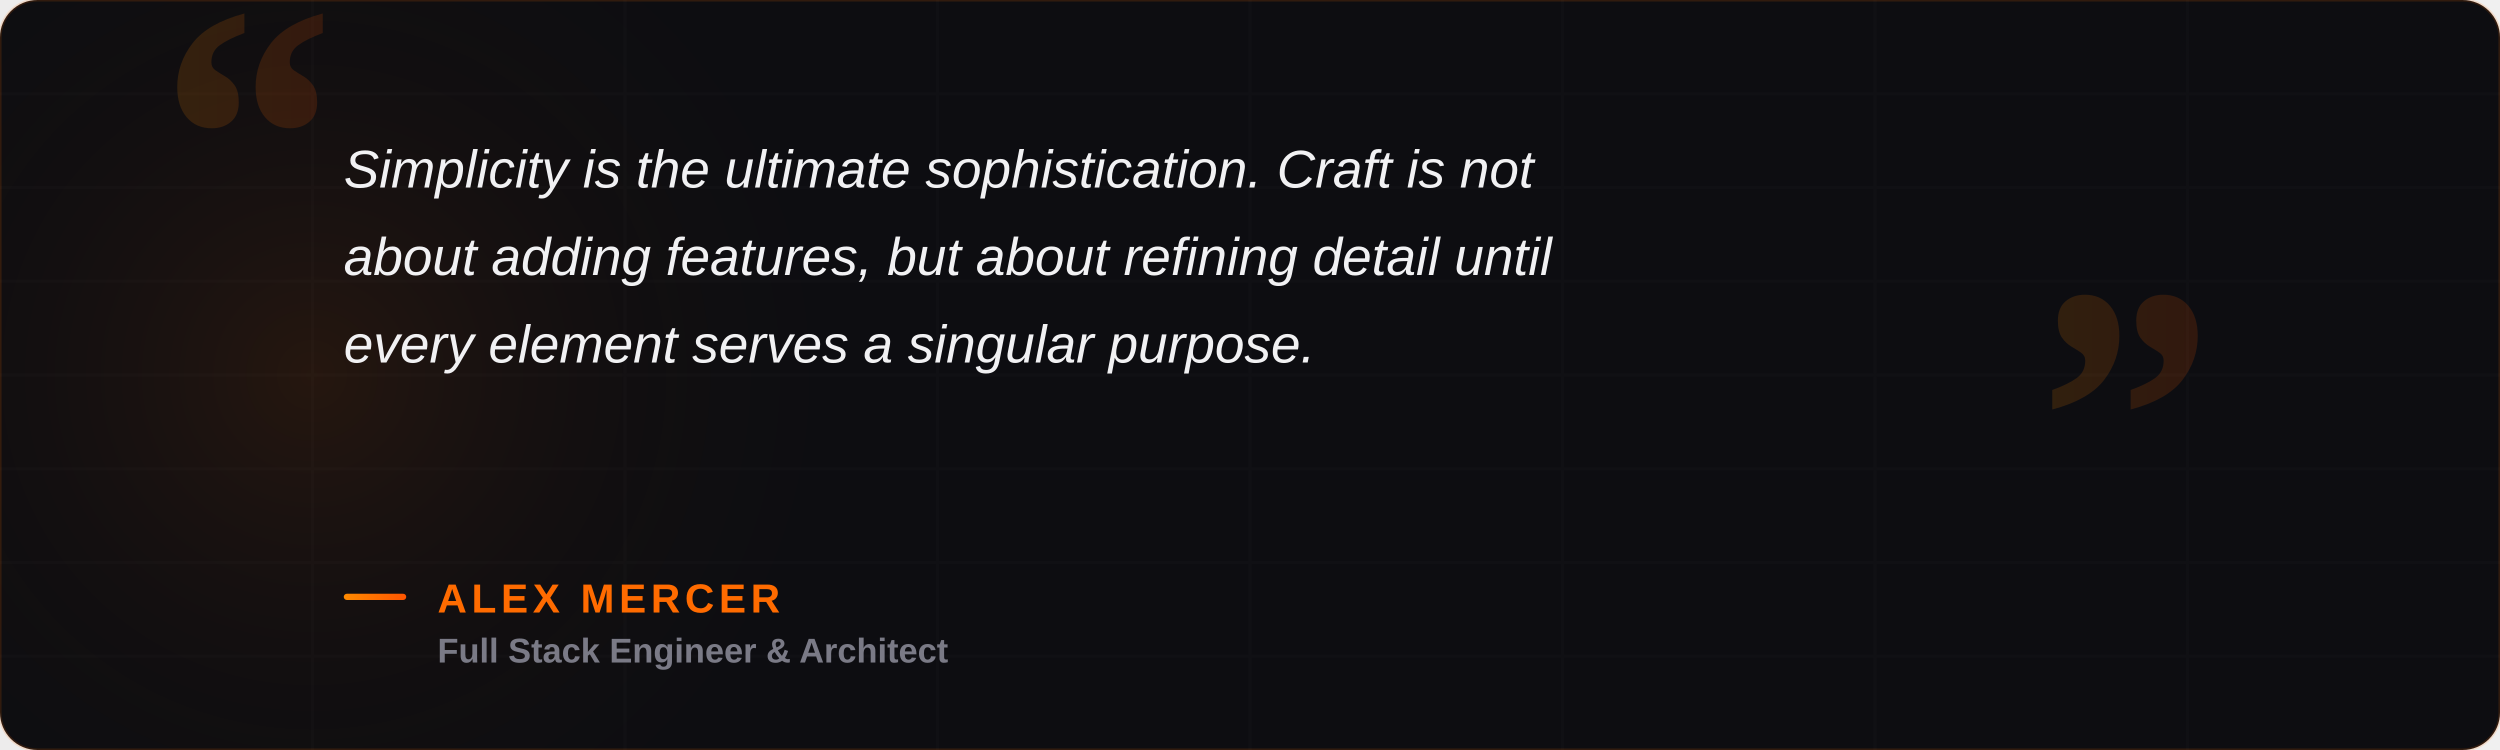
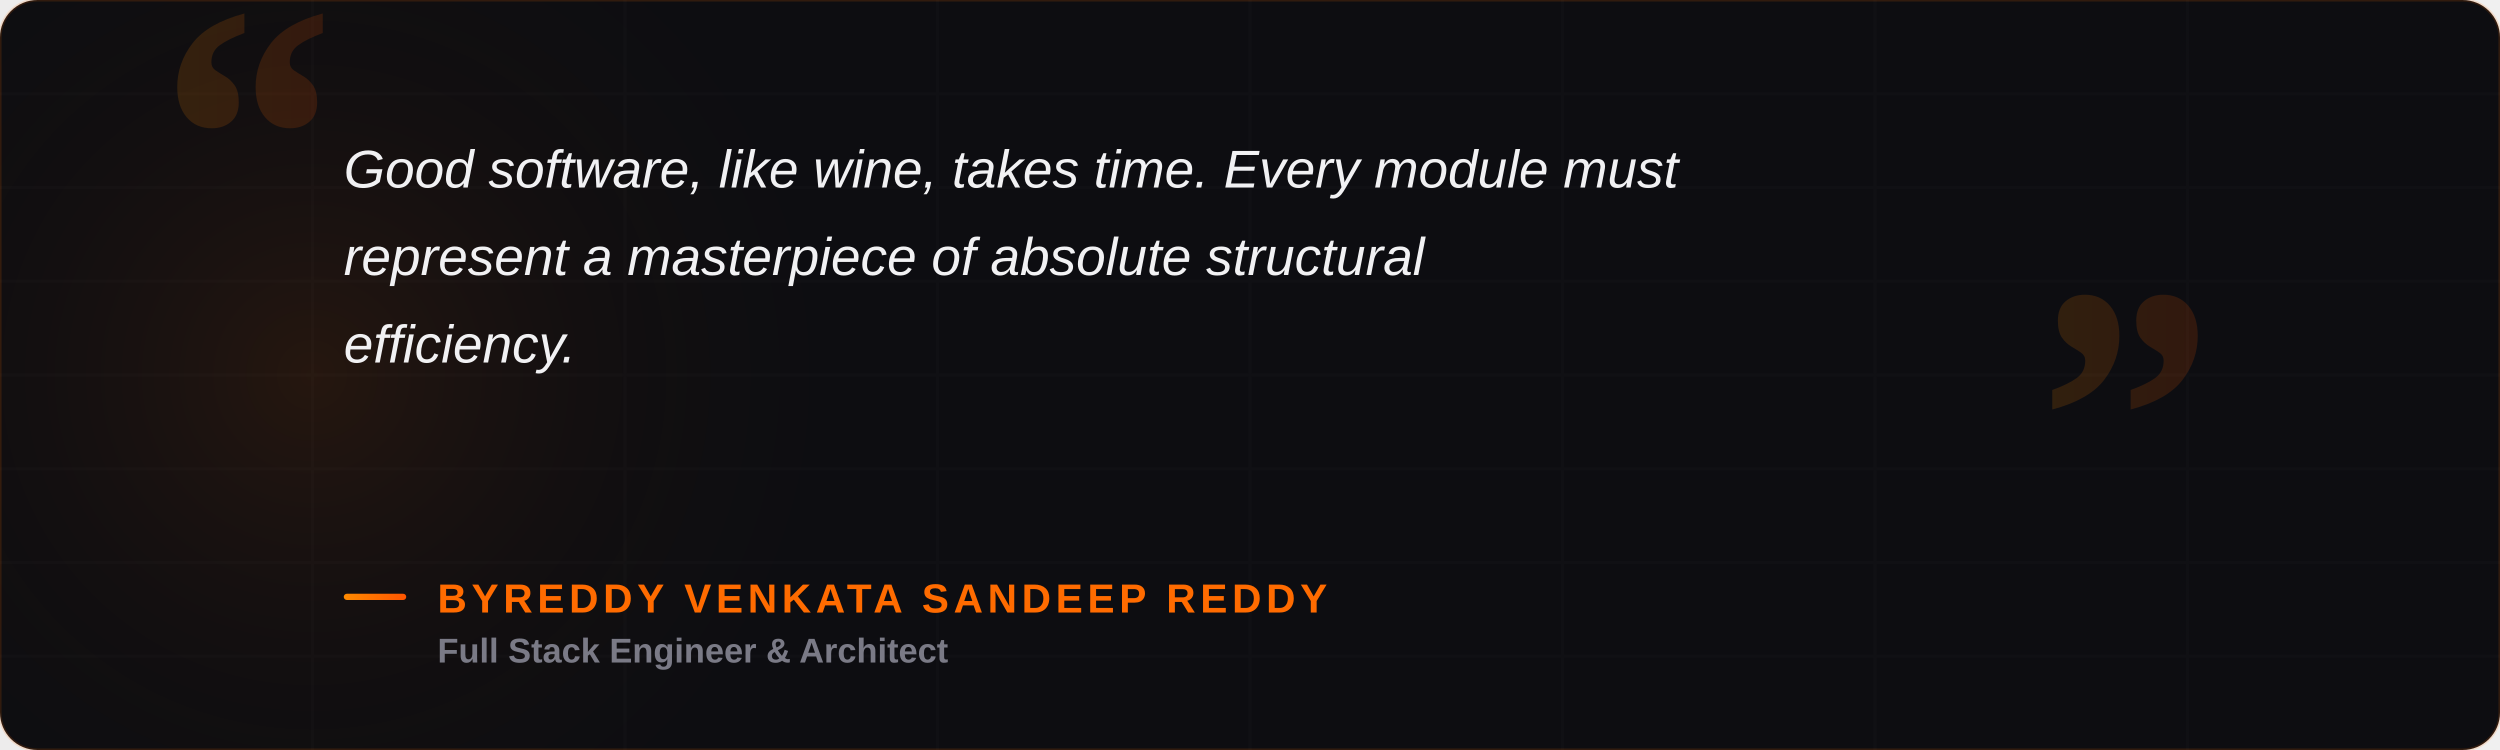
<svg xmlns="http://www.w3.org/2000/svg" viewBox="0 0 800 240" width="100%" height="auto">
  <defs>
    <linearGradient id="quoteGradient" x1="0%" y1="0%" x2="100%" y2="0%">
      <stop offset="0%" stop-color="#FF8A00" />
      <stop offset="100%" stop-color="#FF5500" />
    </linearGradient>
    <radialGradient id="quoteGlow" cx="50%" cy="50%" r="50%">
      <stop offset="0%" stop-color="#FF6B00" stop-opacity="0.1" />
      <stop offset="100%" stop-color="#0D0D11" stop-opacity="0" />
    </radialGradient>
  </defs>
  <rect width="800" height="240" rx="12" fill="#0D0D11" stroke="#FF6B00" stroke-opacity="0.15" stroke-width="1" />
  <circle cx="100" cy="120" r="180" fill="url(#quoteGlow)" />
  <g opacity="0.015">
    <path d="M0,30 L800,30 M0,60 L800,60 M0,90 L800,90 M0,120 L800,120 M0,150 L800,150 M0,180 L800,180 M0,210 L800,210" stroke="#FFFFFF" stroke-width="1" />
    <path d="M100,0 L100,240 M200,0 L200,240 M300,0 L300,240 M400,0 L400,240 M500,0 L500,240 M600,0 L600,240 M700,0 L700,240" stroke="#FFFFFF" stroke-width="1" />
  </g>
  <text x="50" y="90" fill="url(#quoteGradient)" fill-opacity="0.15" font-family="Georgia, serif" font-size="120" font-weight="bold">“</text>
  <g transform="translate(110, 60)">
    <text x="0" y="0" fill="#F1F1F3" font-family="Arial, Helvetica, sans-serif" font-size="17" font-weight="normal" font-style="italic">
-         Simplicity is the ultimate sophistication. Craft is not
+         Good software, like wine, takes time. Every module must
      </text>
    <text x="0" y="28" fill="#F1F1F3" font-family="Arial, Helvetica, sans-serif" font-size="17" font-weight="normal" font-style="italic">
-         about adding features, but about refining detail until
+         represent a masterpiece of absolute structural
      </text>
    <text x="0" y="56" fill="#F1F1F3" font-family="Arial, Helvetica, sans-serif" font-size="17" font-weight="normal" font-style="italic">
-         every element serves a singular purpose.
+         efficiency.
      </text>
  </g>
  <text x="710" y="180" fill="url(#quoteGradient)" fill-opacity="0.15" font-family="Georgia, serif" font-size="120" font-weight="bold" text-anchor="end">”</text>
  <g transform="translate(110, 185)">
    <rect x="0" y="5" width="20" height="2" rx="1" fill="url(#quoteGradient)" />
-     <text x="30" y="11" fill="#FF6B00" font-family="Arial, Helvetica, sans-serif" font-size="13" font-weight="bold" letter-spacing="1.5">ALEX MERCER</text>
+     <text x="30" y="11" fill="#FF6B00" font-family="Arial, Helvetica, sans-serif" font-size="13" font-weight="bold" letter-spacing="1.5">BYREDDY VENKATA SANDEEP REDDY</text>
    <text x="30" y="27" fill="#7A7A86" font-family="Arial, Helvetica, sans-serif" font-size="11" font-weight="bold">Full Stack Engineer &amp; Architect</text>
  </g>
</svg>
